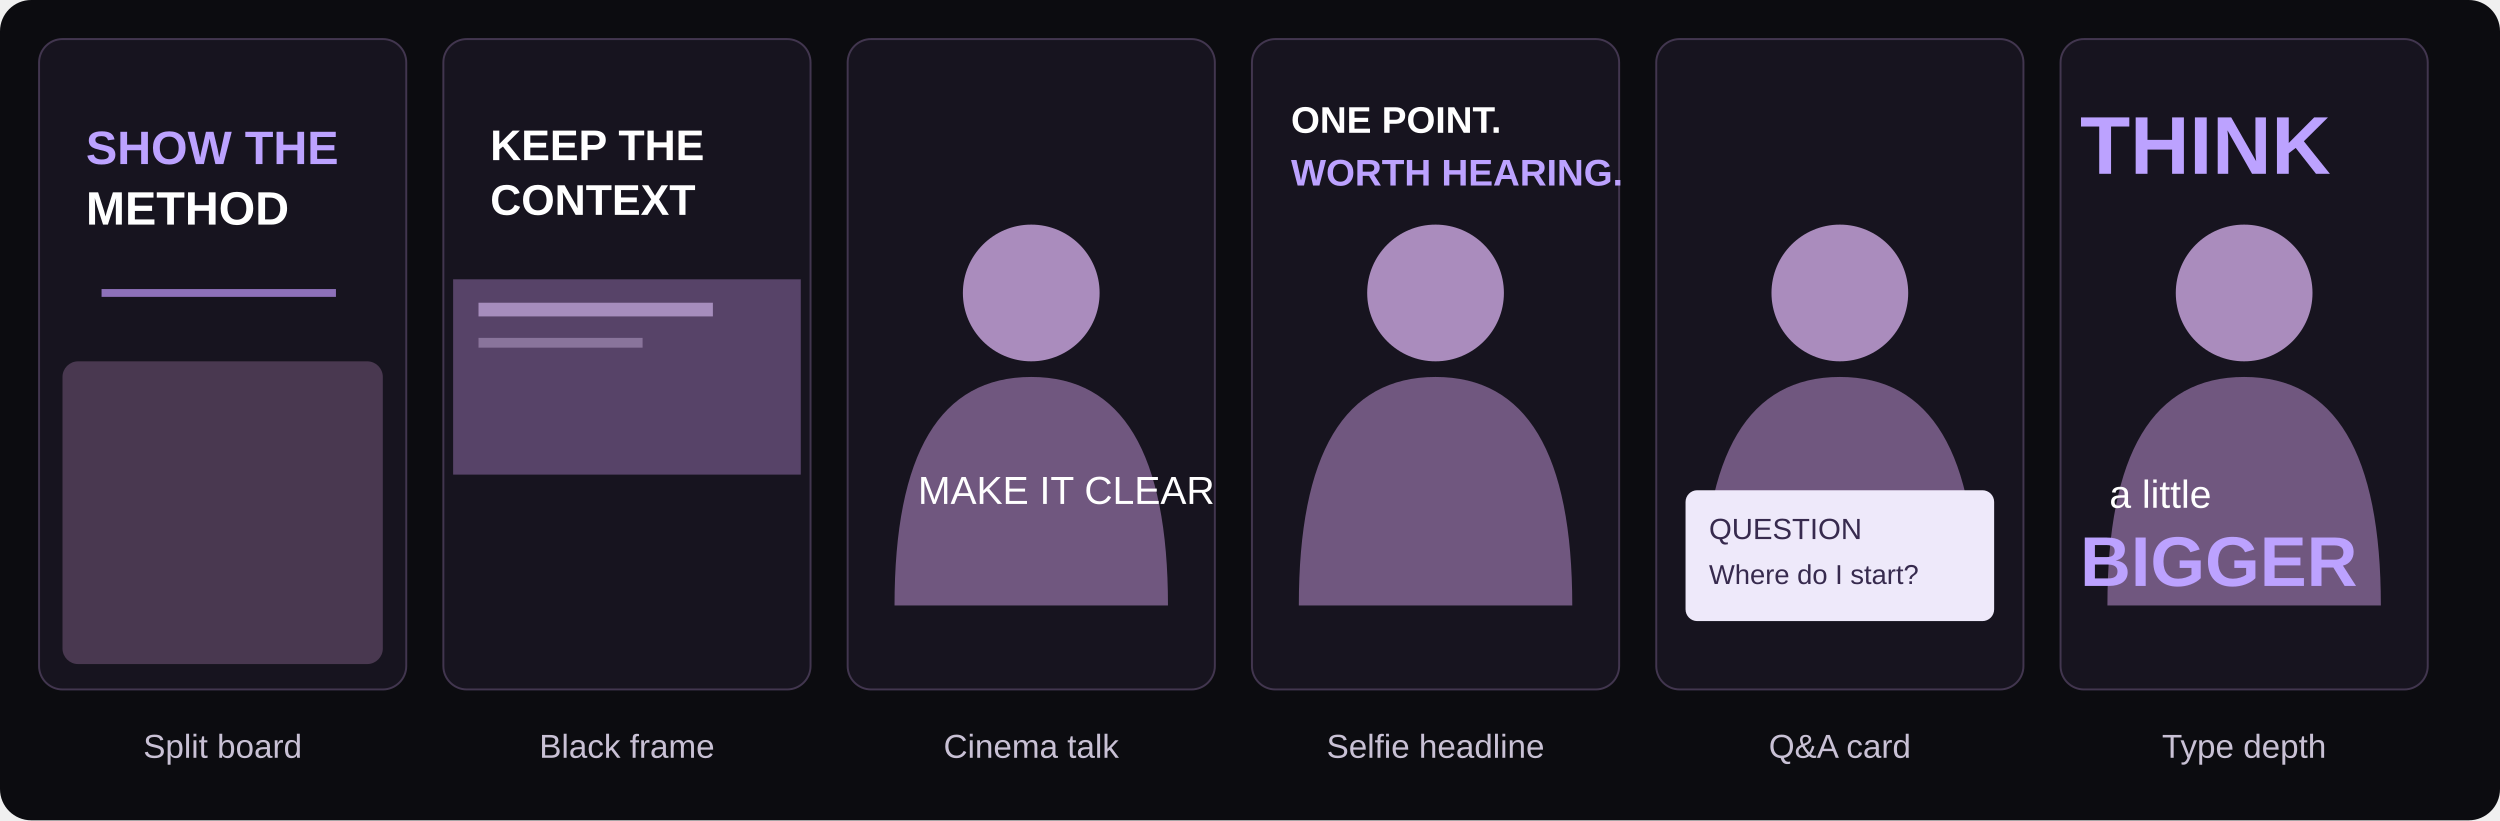
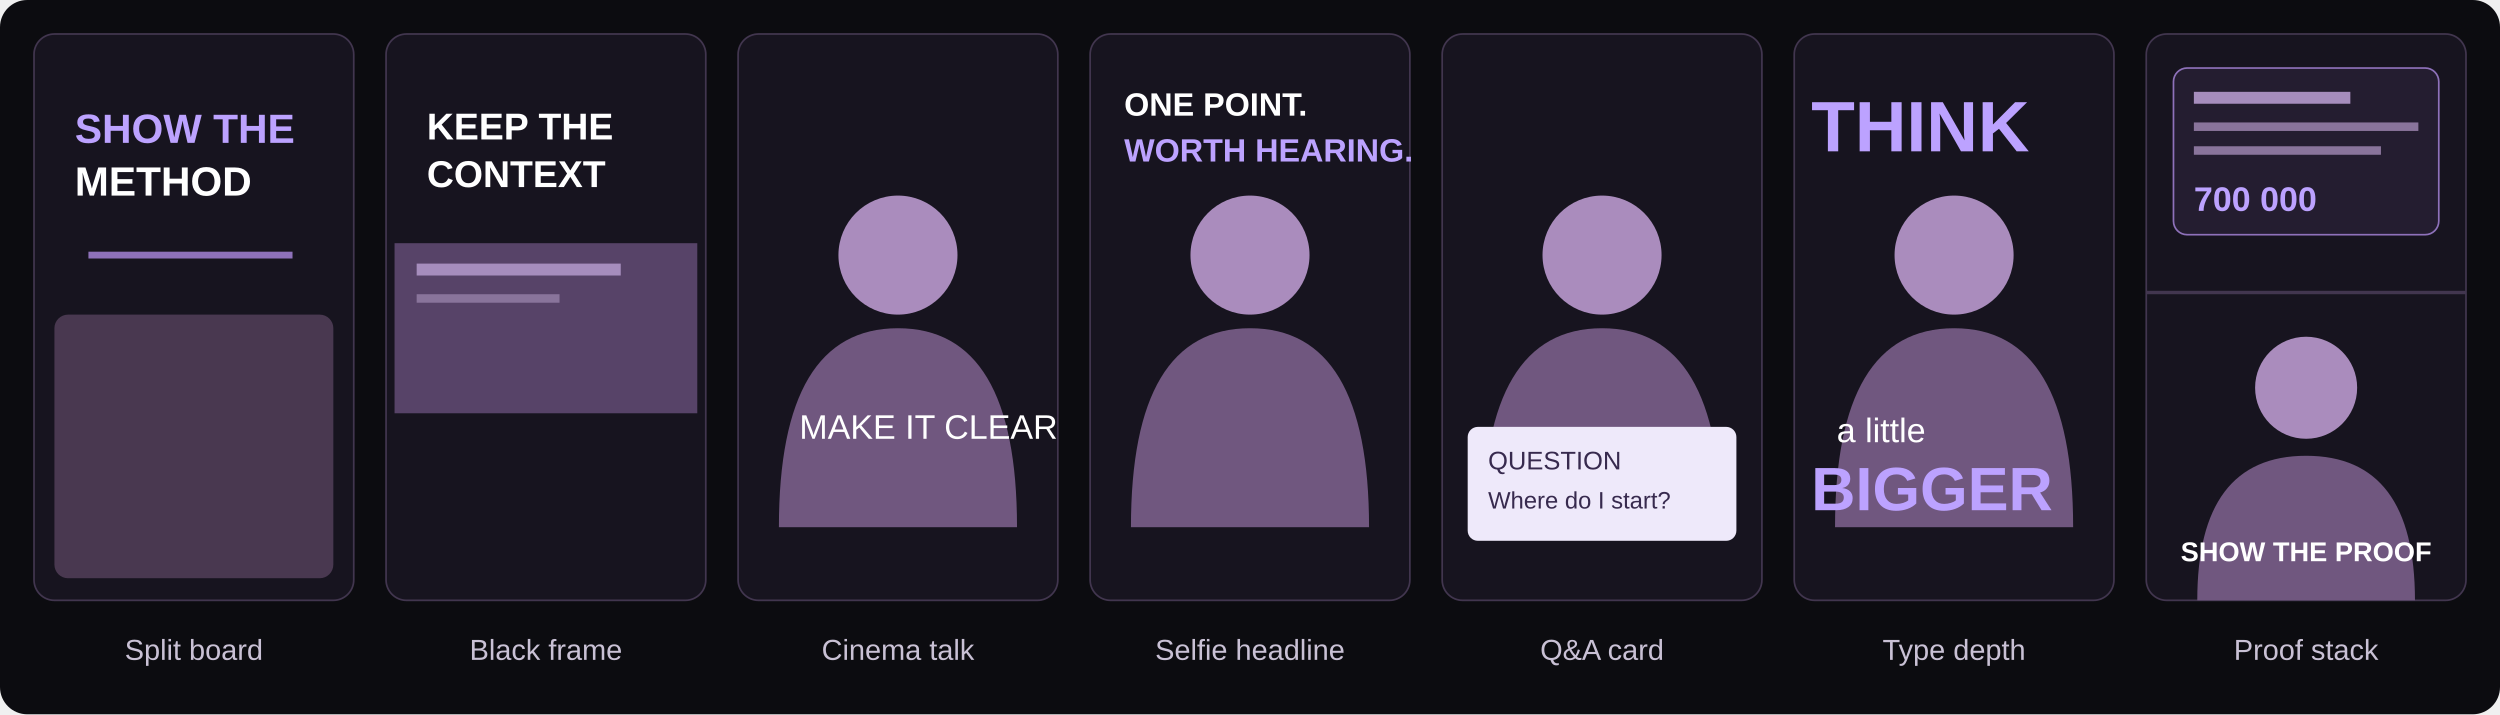
- <svg xmlns="http://www.w3.org/2000/svg" width="1280" height="420" viewBox="0 0 1280 420">
-   <rect width="1280" height="420" rx="16" fill="#0c0c10" />
+ <svg xmlns="http://www.w3.org/2000/svg" width="1470" height="420" viewBox="0 0 1470 420">
+   <rect width="1470" height="420" rx="16" fill="#0c0c10" />
  <g font-family="Arial,Helvetica,sans-serif">
    <rect x="20" y="20" width="188" height="333" rx="12" fill="#17141f" stroke="#42364f" />
    <rect x="32" y="185" width="164" height="155" rx="8" fill="#493850" />
    <text x="44" y="84" fill="#bca2ff" font-size="24" font-weight="700">SHOW THE</text>
    <text x="44" y="115" fill="#fff" font-size="24" font-weight="700">METHOD</text>
    <path d="M52 150h120" stroke="#8e71ba" stroke-width="4" />
    <text x="114" y="388" text-anchor="middle" fill="#c9c1d5" font-size="17">Split board</text>
    <rect x="227" y="20" width="188" height="333" rx="12" fill="#17141f" stroke="#42364f" />
    <text x="251" y="82" fill="#fff" font-size="22" font-weight="700">KEEP THE</text>
    <text x="251" y="110" fill="#fff" font-size="22" font-weight="700">CONTEXT</text>
    <rect x="232" y="143" width="178" height="100" fill="#574368" />
    <rect x="245" y="155" width="120" height="7" fill="#a68dbd" />
    <rect x="245" y="173" width="84" height="5" fill="#89749b" />
    <text x="321" y="388" text-anchor="middle" fill="#c9c1d5" font-size="17">Black frame</text>
    <rect x="434" y="20" width="188" height="333" rx="12" fill="#17141f" stroke="#42364f" />
    <circle cx="528" cy="150" r="35" fill="#aa8cbd" />
    <path d="M458 310Q458 193 528 193Q598 193 598 310" fill="#70577f" />
    <text x="470" y="258" fill="#fff" font-size="20">MAKE IT CLEAR</text>
    <text x="528" y="388" text-anchor="middle" fill="#c9c1d5" font-size="17">Cinema talk</text>
    <rect x="641" y="20" width="188" height="333" rx="12" fill="#17141f" stroke="#42364f" />
    <circle cx="735" cy="150" r="35" fill="#aa8cbd" />
    <path d="M665 310Q665 193 735 193Q805 193 805 310" fill="#70577f" />
    <text x="661" y="68" fill="#fff" font-size="19" font-weight="700">ONE POINT.</text>
    <text x="661" y="95" fill="#bca2ff" font-size="19" font-weight="700">WORTH HEARING.</text>
    <text x="735" y="388" text-anchor="middle" fill="#c9c1d5" font-size="17">Selfie headline</text>
    <rect x="848" y="20" width="188" height="333" rx="12" fill="#17141f" stroke="#42364f" />
    <circle cx="942" cy="150" r="35" fill="#aa8cbd" />
    <path d="M872 310Q872 193 942 193Q1012 193 1012 310" fill="#70577f" />
    <rect x="863" y="251" width="158" height="67" rx="6" fill="#eee9fa" />
    <text x="875" y="276" fill="#372a4e" font-size="15">QUESTION</text>
    <text x="875" y="299" fill="#372a4e" font-size="14">Where do I start?</text>
    <text x="942" y="388" text-anchor="middle" fill="#c9c1d5" font-size="17">Q&amp;A card</text>
    <rect x="1055" y="20" width="188" height="333" rx="12" fill="#17141f" stroke="#42364f" />
    <circle cx="1149" cy="150" r="35" fill="#aa8cbd" />
    <path d="M1079 310Q1079 193 1149 193Q1219 193 1219 310" fill="#70577f" />
    <text x="1065" y="89" fill="#bca2ff" font-size="42" font-weight="700">THINK</text>
    <text x="1080" y="260" fill="#fff" font-size="20">a little</text>
    <text x="1065" y="300" fill="#bca2ff" font-size="36" font-weight="700">BIGGER</text>
    <text x="1149" y="388" text-anchor="middle" fill="#c9c1d5" font-size="17">Type depth</text>
+     <rect x="1262" y="20" width="188" height="333" rx="12" fill="#17141f" stroke="#42364f" />
+     <rect x="1278" y="40" width="156" height="98" rx="8" fill="#241d30" stroke="#8e71ba" />
+     <rect x="1290" y="54" width="92" height="7" fill="#a68dbd" />
+     <rect x="1290" y="72" width="132" height="5" fill="#89749b" />
+     <rect x="1290" y="86" width="110" height="5" fill="#89749b" />
+     <text x="1290" y="124" fill="#bca2ff" font-size="20" font-weight="700">700 000</text>
+     <path d="M1262 172h188" stroke="#42364f" stroke-width="2" />
+     <circle cx="1356" cy="228" r="30" fill="#aa8cbd" />
+     <path d="M1292 353Q1292 268 1356 268Q1420 268 1420 353" fill="#70577f" />
+     <text x="1356" y="330" text-anchor="middle" fill="#fff" font-size="16" font-weight="700">SHOW THE PROOF</text>
+     <text x="1356" y="388" text-anchor="middle" fill="#c9c1d5" font-size="17">Proof stack</text>
  </g>
</svg>
